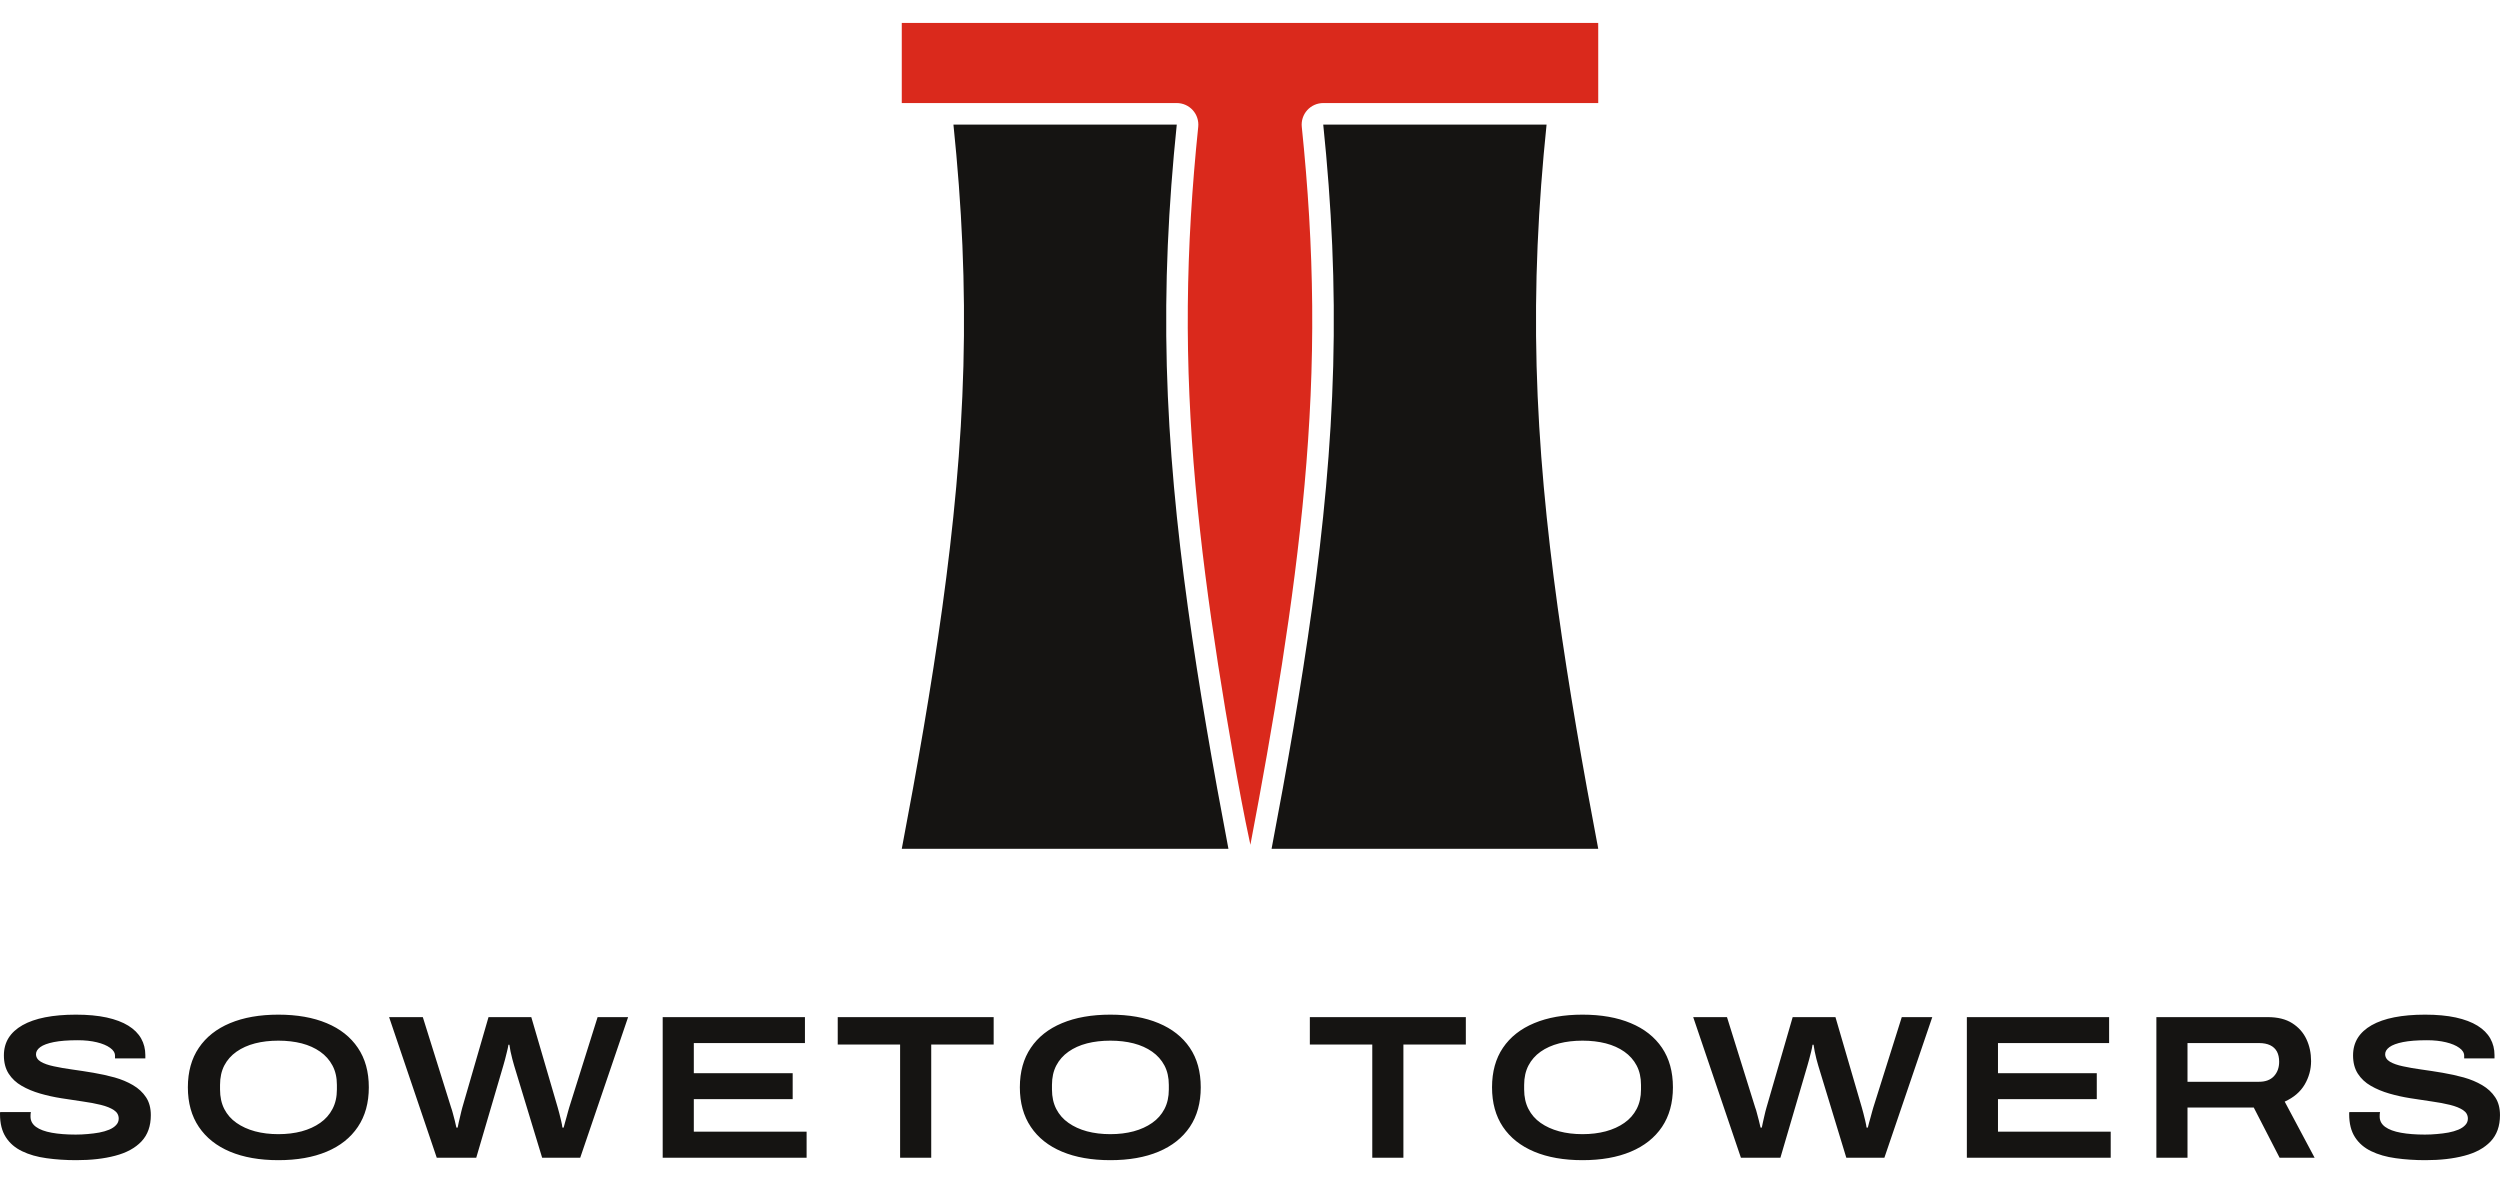
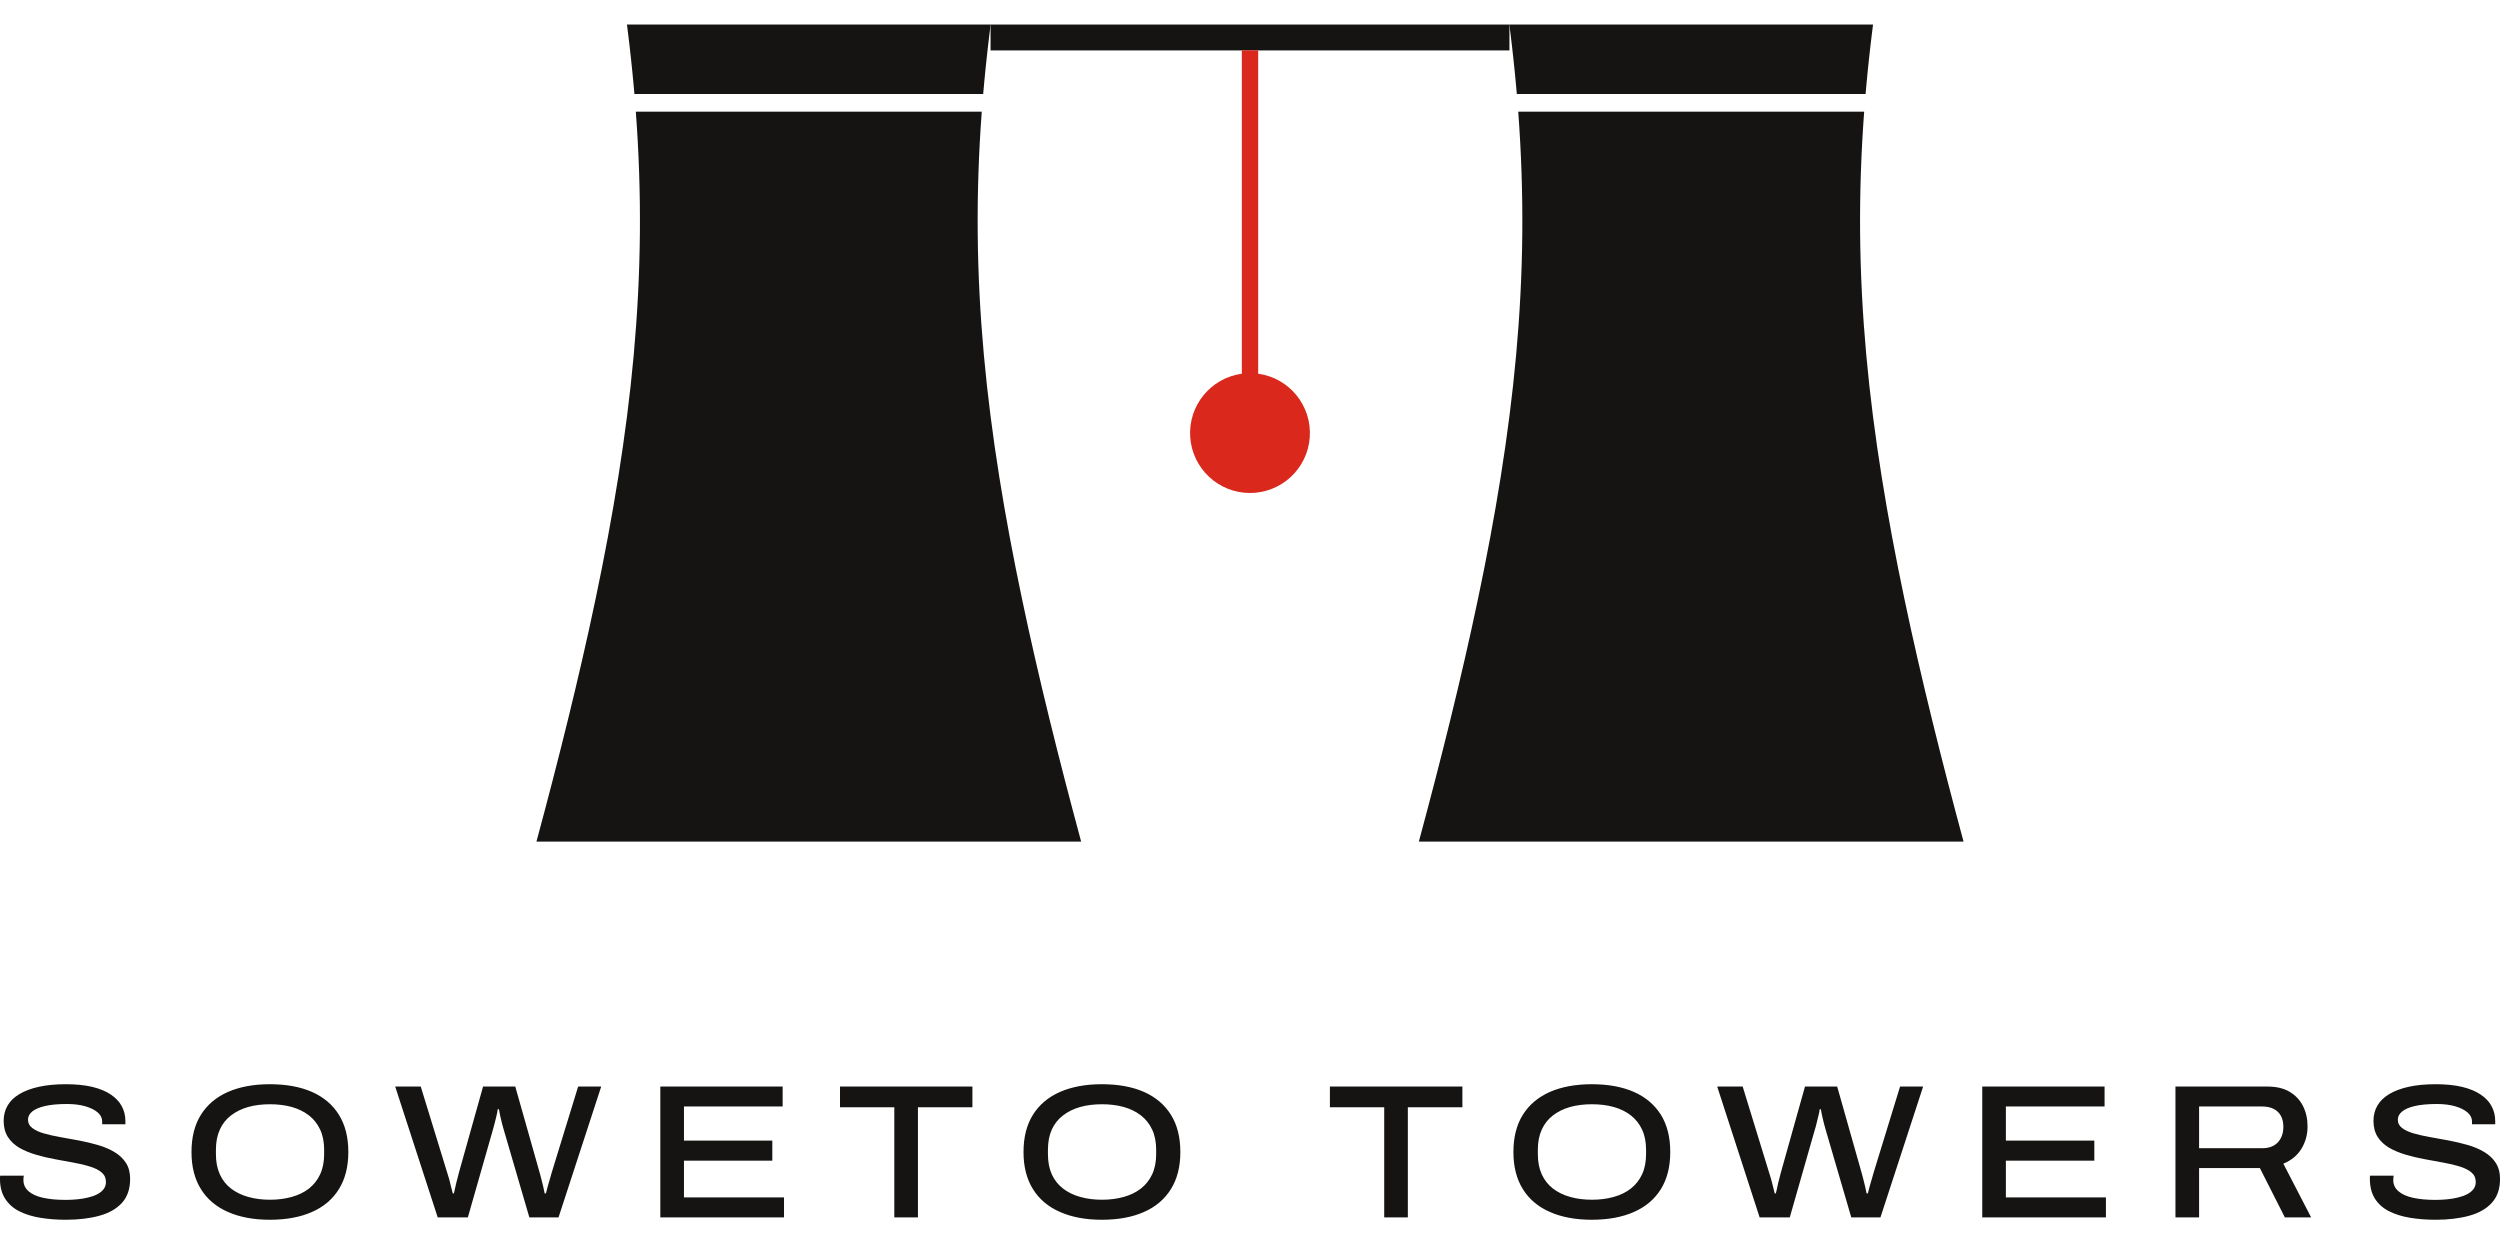
- <svg xmlns="http://www.w3.org/2000/svg" viewBox="0 -3.682 405.623 191.481" width="1622" height="766" role="img" aria-label="Soweto Towers">
-   <g transform="translate(146.312 0)">
-     <path fill="#DA291C" d="M0 0 H113 V13 H68.383 A3.5 3.5 0 0 0 64.901 16.859 C65.402 21.71 65.806 26.555 66.093 31.395 C66.38 36.235 66.549 41.07 66.59 45.905 C66.631 50.739 66.543 55.573 66.332 60.41 C66.121 65.248 65.788 70.089 65.351 74.936 C64.915 79.783 64.375 84.636 63.756 89.495 C63.136 94.354 62.438 99.218 61.681 104.087 C60.923 108.956 60.108 113.83 59.25 118.706 C58.393 123.583 57.493 128.463 56.562 133.345 C55.507 128.463 54.607 123.583 53.75 118.706 C52.892 113.83 52.077 108.956 51.319 104.087 C50.562 99.218 49.864 94.354 49.244 89.495 C48.625 84.636 48.085 79.783 47.649 74.936 C47.212 70.089 46.879 65.248 46.668 60.41 C46.457 55.573 46.369 50.739 46.41 45.905 C46.451 41.07 46.62 36.235 46.907 31.395 C47.194 26.555 47.598 21.71 48.099 16.859 A3.5 3.5 0 0 0 44.617 13 H0Z" />
-     <path fill="#151412" d="M0 134 C1.244 127.472 2.435 120.944 3.544 114.417 C4.652 107.889 5.678 101.361 6.578 94.833 C7.477 88.306 8.249 81.778 8.837 75.25 C9.425 68.722 9.827 62.194 10.001 55.667 C10.174 49.139 10.118 42.611 9.837 36.083 C9.557 29.556 9.056 23.028 8.383 16.5 L44.617 16.5 C43.944 23.028 43.443 29.556 43.163 36.083 C42.882 42.611 42.826 49.139 42.999 55.667 C43.173 62.194 43.575 68.722 44.163 75.25 C44.751 81.778 45.523 88.306 46.422 94.833 C47.322 101.361 48.348 107.889 49.456 114.417 C50.565 120.944 51.756 127.472 53 134 Z" />
-     <path fill="#151412" d="M60 134 C61.244 127.472 62.435 120.944 63.544 114.417 C64.652 107.889 65.678 101.361 66.578 94.833 C67.477 88.306 68.249 81.778 68.837 75.25 C69.425 68.722 69.827 62.194 70.001 55.667 C70.174 49.139 70.118 42.611 69.837 36.083 C69.557 29.556 69.056 23.028 68.383 16.5 L104.617 16.5 C103.944 23.028 103.443 29.556 103.163 36.083 C102.882 42.611 102.826 49.139 102.999 55.667 C103.173 62.194 103.575 68.722 104.163 75.25 C104.751 81.778 105.523 88.306 106.422 94.833 C107.322 101.361 108.348 107.889 109.456 114.417 C110.565 120.944 111.756 127.472 113 134 Z" />
+ <svg xmlns="http://www.w3.org/2000/svg" viewBox="0 -2.978 312.102 154.877" width="1248" height="620" role="img" aria-label="Soweto Towers">
+   <g transform="translate(66.971 0)">
+     <path fill="#151412" d="M0 102 C1.367 96.938 2.683 91.876 3.925 86.813 C5.168 81.751 6.337 76.689 7.399 71.627 C8.462 66.564 9.418 61.502 10.223 56.44 C11.029 51.378 11.684 46.316 12.144 41.253 C12.604 36.191 12.868 31.129 12.913 26.067 C12.958 21.004 12.784 15.942 12.407 10.88 L55.593 10.88 C55.216 15.942 55.042 21.004 55.087 26.067 C55.132 31.129 55.396 36.191 55.856 41.253 C56.316 46.316 56.971 51.378 57.777 56.44 C58.582 61.502 59.538 66.564 60.601 71.627 C61.663 76.689 62.832 81.751 64.075 86.813 C65.317 91.876 66.633 96.938 68 102 Z" />
+     <path fill="#151412" d="M110.16 102 C111.527 96.938 112.843 91.876 114.085 86.813 C115.328 81.751 116.497 76.689 117.559 71.627 C118.622 66.564 119.578 61.502 120.383 56.44 C121.189 51.378 121.844 46.316 122.304 41.253 C122.764 36.191 123.028 31.129 123.073 26.067 C123.118 21.004 122.944 15.942 122.567 10.88 L165.753 10.88 C165.376 15.942 165.202 21.004 165.247 26.067 C165.292 31.129 165.556 36.191 166.016 41.253 C166.476 46.316 167.131 51.378 167.937 56.44 C168.742 61.502 169.698 66.564 170.761 71.627 C171.823 76.689 172.992 81.751 174.235 86.813 C175.477 91.876 176.793 96.938 178.16 102 Z" />
+     <path fill="#151412" d="M12.229 8.67 C12.188 8.188 12.145 7.707 12.1 7.225 C12.055 6.743 12.008 6.262 11.96 5.78 C11.911 5.298 11.861 4.817 11.809 4.335 C11.758 3.853 11.704 3.372 11.649 2.89 C11.594 2.408 11.537 1.927 11.479 1.445 C11.421 0.963 11.361 0.482 11.299 0 L56.701 0 C56.639 0.482 56.579 0.963 56.521 1.445 C56.463 1.927 56.406 2.408 56.351 2.89 C56.296 3.372 56.242 3.853 56.191 4.335 C56.139 4.817 56.089 5.298 56.04 5.78 C55.992 6.262 55.945 6.743 55.9 7.225 C55.855 7.707 55.812 8.188 55.771 8.67 Z" />
+     <path fill="#151412" d="M122.389 8.67 C122.348 8.188 122.305 7.707 122.26 7.225 C122.215 6.743 122.168 6.262 122.12 5.78 C122.071 5.298 122.021 4.817 121.969 4.335 C121.918 3.853 121.864 3.372 121.809 2.89 C121.754 2.408 121.697 1.927 121.639 1.445 C121.581 0.963 121.521 0.482 121.459 0 L166.861 0 C166.799 0.482 166.739 0.963 166.681 1.445 C166.623 1.927 166.566 2.408 166.511 2.89 C166.456 3.372 166.402 3.853 166.351 4.335 C166.299 4.817 166.249 5.298 166.2 5.78 C166.152 6.262 166.105 6.743 166.06 7.225 C166.015 7.707 165.972 8.188 165.931 8.67 Z" />
+     <path fill="#151412" d="M56.691 0 H121.469 V3.23 H56.691 Z" />
+     <path fill="#DA291C" d="M88.06 3.22 H90.1 V43.59 A7.48 7.48 0 1 1 88.06 43.59 Z" />
  </g>
-   <g transform="translate(-1.959 184.116)">
-     <path fill="#151412" d="M14.35 0.4Q11.76 0.4 9.5 0.08Q7.24 -0.23 5.55 -1.05Q3.85 -1.86 2.91 -3.32Q1.96 -4.78 1.96 -7.07Q1.96 -7.14 1.96 -7.24Q1.96 -7.34 1.99 -7.41H6.97Q6.94 -7.27 6.92 -7.09Q6.91 -6.91 6.91 -6.67Q6.91 -5.65 7.8 -5Q8.7 -4.35 10.36 -4.05Q12.02 -3.75 14.25 -3.75Q15.21 -3.75 16.19 -3.84Q17.17 -3.92 18.06 -4.08Q18.96 -4.25 19.68 -4.55Q20.39 -4.85 20.8 -5.3Q21.22 -5.74 21.22 -6.34Q21.22 -7.21 20.44 -7.72Q19.66 -8.24 18.33 -8.57Q17 -8.9 15.34 -9.13Q13.68 -9.36 11.9 -9.65Q10.13 -9.93 8.47 -10.41Q6.81 -10.89 5.48 -11.66Q4.15 -12.42 3.37 -13.63Q2.59 -14.84 2.59 -16.6Q2.59 -18.2 3.35 -19.43Q4.12 -20.65 5.61 -21.5Q7.11 -22.35 9.28 -22.78Q11.46 -23.21 14.28 -23.21Q17.13 -23.21 19.26 -22.75Q21.39 -22.28 22.78 -21.42Q24.17 -20.56 24.86 -19.34Q25.54 -18.13 25.54 -16.64V-16.11H20.62V-16.54Q20.62 -17.27 19.82 -17.83Q19.03 -18.4 17.67 -18.73Q16.3 -19.06 14.58 -19.06Q12.19 -19.06 10.69 -18.76Q9.2 -18.46 8.5 -17.95Q7.8 -17.43 7.8 -16.8Q7.8 -16.04 8.58 -15.57Q9.36 -15.11 10.69 -14.83Q12.02 -14.54 13.68 -14.31Q15.34 -14.08 17.12 -13.78Q18.89 -13.48 20.56 -13.02Q22.22 -12.55 23.54 -11.77Q24.87 -10.99 25.65 -9.81Q26.43 -8.63 26.43 -6.91Q26.43 -4.25 24.91 -2.64Q23.38 -1.03 20.65 -0.32Q17.93 0.4 14.35 0.4Z M47.12 0.4Q42.57 0.4 39.28 -0.98Q36 -2.36 34.22 -5Q32.44 -7.64 32.44 -11.42Q32.44 -15.21 34.22 -17.83Q36 -20.46 39.28 -21.83Q42.57 -23.21 47.12 -23.21Q51.67 -23.21 54.96 -21.83Q58.25 -20.46 60.02 -17.83Q61.8 -15.21 61.8 -11.42Q61.8 -7.64 60.02 -5Q58.25 -2.36 54.96 -0.98Q51.67 0.4 47.12 0.4ZM47.12 -3.82Q49.18 -3.82 50.91 -4.28Q52.63 -4.75 53.91 -5.65Q55.19 -6.54 55.9 -7.9Q56.62 -9.26 56.62 -11.06V-11.82Q56.62 -13.61 55.9 -14.96Q55.19 -16.3 53.91 -17.2Q52.63 -18.1 50.91 -18.55Q49.18 -18.99 47.12 -18.99Q45.06 -18.99 43.34 -18.55Q41.61 -18.1 40.33 -17.2Q39.05 -16.3 38.35 -14.96Q37.66 -13.61 37.66 -11.82V-11.06Q37.66 -9.26 38.35 -7.9Q39.05 -6.54 40.33 -5.65Q41.61 -4.75 43.34 -4.28Q45.06 -3.82 47.12 -3.82Z M72.82 0 65.09 -22.81H70.56L75.15 -8.14Q75.28 -7.8 75.43 -7.22Q75.58 -6.64 75.75 -6.01Q75.91 -5.38 76.01 -4.88H76.21Q76.28 -5.28 76.39 -5.74Q76.51 -6.21 76.61 -6.67Q76.71 -7.14 76.81 -7.52Q76.91 -7.9 76.97 -8.14L81.22 -22.81H88.16L92.45 -8.14Q92.55 -7.8 92.7 -7.22Q92.85 -6.64 93 -6.01Q93.15 -5.38 93.21 -4.88H93.41Q93.51 -5.25 93.63 -5.7Q93.74 -6.14 93.88 -6.59Q94.01 -7.04 94.11 -7.44Q94.21 -7.84 94.31 -8.14L98.92 -22.81H103.87L96.1 0H89.92L85.38 -14.94Q85.24 -15.41 85.08 -16.02Q84.91 -16.64 84.79 -17.25Q84.68 -17.87 84.61 -18.33H84.45Q84.38 -17.83 84.21 -17.18Q84.05 -16.54 83.9 -15.94Q83.75 -15.34 83.62 -14.94L79.23 0Z M109.48 0V-22.81H132.56V-18.6H114.53V-13.71H130.57V-9.5H114.53V-4.22H132.83V0Z M148 0V-18.36H137.88V-22.81H163.18V-18.36H153.05V0Z M182.11 0.4Q177.56 0.4 174.27 -0.98Q170.98 -2.36 169.21 -5Q167.43 -7.64 167.43 -11.42Q167.43 -15.21 169.21 -17.83Q170.98 -20.46 174.27 -21.83Q177.56 -23.21 182.11 -23.21Q186.66 -23.21 189.94 -21.83Q193.23 -20.46 195.01 -17.83Q196.78 -15.21 196.78 -11.42Q196.78 -7.64 195.01 -5Q193.23 -2.36 189.94 -0.98Q186.66 0.4 182.11 0.4ZM182.11 -3.82Q184.17 -3.82 185.89 -4.28Q187.62 -4.75 188.9 -5.65Q190.18 -6.54 190.89 -7.9Q191.6 -9.26 191.6 -11.06V-11.82Q191.6 -13.61 190.89 -14.96Q190.18 -16.3 188.9 -17.2Q187.62 -18.1 185.89 -18.55Q184.17 -18.99 182.11 -18.99Q180.05 -18.99 178.32 -18.55Q176.59 -18.1 175.32 -17.2Q174.04 -16.3 173.34 -14.96Q172.64 -13.61 172.64 -11.82V-11.06Q172.64 -9.26 173.34 -7.9Q174.04 -6.54 175.32 -5.65Q176.59 -4.75 178.32 -4.28Q180.05 -3.82 182.11 -3.82Z M224.61 0V-18.36H214.48V-22.81H239.79V-18.36H229.66V0Z M258.72 0.4Q254.17 0.4 250.88 -0.98Q247.59 -2.36 245.81 -5Q244.04 -7.64 244.04 -11.42Q244.04 -15.21 245.81 -17.83Q247.59 -20.46 250.88 -21.83Q254.17 -23.21 258.72 -23.21Q263.27 -23.21 266.55 -21.83Q269.84 -20.46 271.62 -17.83Q273.39 -15.21 273.39 -11.42Q273.39 -7.64 271.62 -5Q269.84 -2.36 266.55 -0.98Q263.27 0.4 258.72 0.4ZM258.72 -3.82Q260.77 -3.82 262.5 -4.28Q264.23 -4.75 265.51 -5.65Q266.79 -6.54 267.5 -7.9Q268.21 -9.26 268.21 -11.06V-11.82Q268.21 -13.61 267.5 -14.96Q266.79 -16.3 265.51 -17.2Q264.23 -18.1 262.5 -18.55Q260.77 -18.99 258.72 -18.99Q256.66 -18.99 254.93 -18.55Q253.2 -18.1 251.92 -17.2Q250.65 -16.3 249.95 -14.96Q249.25 -13.61 249.25 -11.82V-11.06Q249.25 -9.26 249.95 -7.9Q250.65 -6.54 251.92 -5.65Q253.2 -4.75 254.93 -4.28Q256.66 -3.82 258.72 -3.82Z M284.42 0 276.68 -22.81H282.16L286.74 -8.14Q286.88 -7.8 287.02 -7.22Q287.17 -6.64 287.34 -6.01Q287.51 -5.38 287.61 -4.88H287.81Q287.87 -5.28 287.99 -5.74Q288.1 -6.21 288.2 -6.67Q288.3 -7.14 288.4 -7.52Q288.5 -7.9 288.57 -8.14L292.82 -22.81H299.76L304.04 -8.14Q304.14 -7.8 304.29 -7.22Q304.44 -6.64 304.59 -6.01Q304.74 -5.38 304.81 -4.88H305.01Q305.11 -5.25 305.22 -5.7Q305.34 -6.14 305.47 -6.59Q305.6 -7.04 305.7 -7.44Q305.8 -7.84 305.9 -8.14L310.52 -22.81H315.47L307.7 0H301.52L296.97 -14.94Q296.84 -15.41 296.67 -16.02Q296.51 -16.64 296.39 -17.25Q296.27 -17.87 296.21 -18.33H296.04Q295.97 -17.83 295.81 -17.18Q295.64 -16.54 295.49 -15.94Q295.34 -15.34 295.21 -14.94L290.83 0Z M321.08 0V-22.81H344.16V-18.6H326.13V-13.71H342.16V-9.5H326.13V-4.22H344.42V0Z M351.83 0V-22.81H369.89Q372.32 -22.81 373.86 -21.83Q375.41 -20.85 376.17 -19.24Q376.93 -17.63 376.93 -15.67Q376.93 -13.65 375.89 -11.87Q374.84 -10.09 372.65 -9.1L377.5 0H371.82L367.63 -8.14H356.88V0ZM356.88 -12.32H368.5Q370.06 -12.32 370.91 -13.23Q371.75 -14.15 371.75 -15.57Q371.75 -16.54 371.39 -17.22Q371.02 -17.9 370.29 -18.25Q369.56 -18.6 368.5 -18.6H356.88Z M395.5 0.4Q392.91 0.4 390.65 0.08Q388.39 -0.23 386.7 -1.05Q385 -1.86 384.06 -3.32Q383.11 -4.78 383.11 -7.07Q383.11 -7.14 383.11 -7.24Q383.11 -7.34 383.14 -7.41H388.12Q388.09 -7.27 388.07 -7.09Q388.06 -6.91 388.06 -6.67Q388.06 -5.65 388.95 -5Q389.85 -4.35 391.51 -4.05Q393.17 -3.75 395.4 -3.75Q396.36 -3.75 397.34 -3.84Q398.32 -3.92 399.21 -4.08Q400.11 -4.25 400.83 -4.55Q401.54 -4.85 401.95 -5.3Q402.37 -5.74 402.37 -6.34Q402.37 -7.21 401.59 -7.72Q400.81 -8.24 399.48 -8.57Q398.15 -8.9 396.49 -9.13Q394.83 -9.36 393.05 -9.65Q391.28 -9.93 389.62 -10.41Q387.96 -10.89 386.63 -11.66Q385.3 -12.42 384.52 -13.63Q383.74 -14.84 383.74 -16.6Q383.74 -18.2 384.5 -19.43Q385.27 -20.65 386.76 -21.5Q388.26 -22.35 390.43 -22.78Q392.61 -23.21 395.43 -23.21Q398.28 -23.21 400.41 -22.75Q402.54 -22.28 403.93 -21.42Q405.32 -20.56 406.01 -19.34Q406.69 -18.13 406.69 -16.64V-16.11H401.77V-16.54Q401.77 -17.27 400.97 -17.83Q400.18 -18.4 398.82 -18.73Q397.45 -19.06 395.73 -19.06Q393.34 -19.06 391.84 -18.76Q390.35 -18.46 389.65 -17.95Q388.95 -17.43 388.95 -16.8Q388.95 -16.04 389.73 -15.57Q390.51 -15.11 391.84 -14.83Q393.17 -14.54 394.83 -14.31Q396.49 -14.08 398.27 -13.78Q400.04 -13.48 401.71 -13.02Q403.37 -12.55 404.69 -11.77Q406.02 -10.99 406.8 -9.81Q407.58 -8.63 407.58 -6.91Q407.58 -4.25 406.06 -2.64Q404.53 -1.03 401.8 -0.32Q399.08 0.4 395.5 0.4Z" />
+   <g transform="translate(-1.404 148.92)">
+     <path fill="#151412" d="M9.61 0.29Q7.95 0.29 6.46 0.05Q4.97 -0.19 3.83 -0.76Q2.69 -1.33 2.05 -2.33Q1.4 -3.33 1.4 -4.85Q1.4 -4.95 1.4 -5.04Q1.4 -5.14 1.43 -5.21H4.38Q4.35 -5.11 4.34 -4.97Q4.33 -4.83 4.33 -4.66Q4.33 -3.83 4.97 -3.27Q5.61 -2.71 6.79 -2.45Q7.97 -2.19 9.59 -2.19Q10.32 -2.19 11.05 -2.26Q11.78 -2.33 12.42 -2.49Q13.06 -2.64 13.56 -2.9Q14.06 -3.16 14.35 -3.54Q14.63 -3.93 14.63 -4.42Q14.63 -5.16 14.1 -5.61Q13.56 -6.07 12.64 -6.35Q11.73 -6.64 10.6 -6.84Q9.47 -7.04 8.26 -7.27Q7.04 -7.49 5.9 -7.83Q4.76 -8.16 3.84 -8.68Q2.93 -9.21 2.39 -10.04Q1.86 -10.87 1.86 -12.06Q1.86 -13.13 2.36 -13.98Q2.85 -14.82 3.83 -15.4Q4.81 -15.99 6.26 -16.31Q7.71 -16.63 9.63 -16.63Q11.51 -16.63 12.92 -16.3Q14.32 -15.96 15.24 -15.34Q16.15 -14.73 16.61 -13.88Q17.06 -13.04 17.06 -12.01V-11.63H14.16V-11.99Q14.16 -12.61 13.61 -13.1Q13.06 -13.58 12.07 -13.87Q11.09 -14.16 9.78 -14.16Q8.11 -14.16 7.03 -13.91Q5.95 -13.66 5.42 -13.22Q4.9 -12.78 4.9 -12.2Q4.9 -11.56 5.44 -11.16Q5.97 -10.75 6.88 -10.49Q7.78 -10.23 8.92 -10.03Q10.06 -9.83 11.28 -9.6Q12.49 -9.37 13.63 -9.04Q14.77 -8.71 15.68 -8.17Q16.58 -7.64 17.12 -6.82Q17.65 -6 17.65 -4.81Q17.65 -2.95 16.64 -1.83Q15.63 -0.71 13.81 -0.21Q11.99 0.29 9.61 0.29Z M35.09 0.29Q32.07 0.29 29.87 -0.68Q27.67 -1.64 26.49 -3.53Q25.31 -5.42 25.31 -8.16Q25.31 -10.94 26.49 -12.82Q27.67 -14.7 29.87 -15.67Q32.07 -16.63 35.09 -16.63Q38.16 -16.63 40.35 -15.67Q42.54 -14.7 43.71 -12.82Q44.89 -10.94 44.89 -8.16Q44.89 -5.42 43.71 -3.53Q42.54 -1.64 40.35 -0.68Q38.16 0.29 35.09 0.29ZM35.11 -2.21Q36.59 -2.21 37.83 -2.56Q39.06 -2.9 39.97 -3.6Q40.87 -4.31 41.37 -5.38Q41.87 -6.45 41.87 -7.9V-8.45Q41.87 -9.9 41.37 -10.97Q40.87 -12.04 39.97 -12.74Q39.06 -13.44 37.83 -13.79Q36.59 -14.13 35.11 -14.13Q33.62 -14.13 32.39 -13.79Q31.17 -13.44 30.25 -12.74Q29.33 -12.04 28.85 -10.97Q28.36 -9.9 28.36 -8.45V-7.9Q28.36 -6.45 28.85 -5.38Q29.33 -4.31 30.25 -3.6Q31.17 -2.9 32.39 -2.56Q33.62 -2.21 35.11 -2.21Z M56.05 0 50.74 -16.34H53.93L57.26 -5.5Q57.36 -5.23 57.48 -4.78Q57.6 -4.33 57.71 -3.85Q57.83 -3.38 57.93 -3H58.07Q58.14 -3.28 58.21 -3.63Q58.29 -3.97 58.37 -4.33Q58.45 -4.69 58.54 -4.98Q58.62 -5.28 58.67 -5.5L61.71 -16.34H65.73L68.8 -5.5Q68.87 -5.23 68.99 -4.78Q69.11 -4.33 69.22 -3.85Q69.32 -3.38 69.4 -3H69.56Q69.63 -3.28 69.72 -3.63Q69.8 -3.97 69.91 -4.32Q70.01 -4.66 70.1 -4.96Q70.18 -5.26 70.25 -5.5L73.58 -16.34H76.46L71.13 0H67.49L64.28 -10.99Q64.19 -11.3 64.07 -11.75Q63.95 -12.2 63.85 -12.68Q63.76 -13.16 63.69 -13.51H63.54Q63.5 -13.13 63.38 -12.66Q63.26 -12.18 63.15 -11.73Q63.04 -11.28 62.95 -10.99L59.81 0Z M83.84 0V-16.34H99.11V-13.85H86.79V-9.59H97.82V-7.09H86.79V-2.5H99.28V0Z M113.05 0V-13.75H106.27V-16.34H122.8V-13.75H116V0Z M138.96 0.29Q135.94 0.29 133.74 -0.68Q131.54 -1.64 130.36 -3.53Q129.18 -5.42 129.18 -8.16Q129.18 -10.94 130.36 -12.82Q131.54 -14.7 133.74 -15.67Q135.94 -16.63 138.96 -16.63Q142.03 -16.63 144.22 -15.67Q146.4 -14.7 147.58 -12.82Q148.76 -10.94 148.76 -8.16Q148.76 -5.42 147.58 -3.53Q146.4 -1.64 144.22 -0.68Q142.03 0.29 138.96 0.29ZM138.98 -2.21Q140.46 -2.21 141.69 -2.56Q142.93 -2.9 143.83 -3.6Q144.74 -4.31 145.24 -5.38Q145.74 -6.45 145.74 -7.9V-8.45Q145.74 -9.9 145.24 -10.97Q144.74 -12.04 143.83 -12.74Q142.93 -13.44 141.69 -13.79Q140.46 -14.13 138.98 -14.13Q137.48 -14.13 136.26 -13.79Q135.03 -13.44 134.12 -12.74Q133.2 -12.04 132.71 -10.97Q132.23 -9.9 132.23 -8.45V-7.9Q132.23 -6.45 132.71 -5.38Q133.2 -4.31 134.12 -3.6Q135.03 -2.9 136.26 -2.56Q137.48 -2.21 138.98 -2.21Z M174.21 0V-13.75H167.43V-16.34H183.97V-13.75H177.16V0Z M200.12 0.29Q197.1 0.29 194.9 -0.68Q192.7 -1.64 191.52 -3.53Q190.34 -5.42 190.34 -8.16Q190.34 -10.94 191.52 -12.82Q192.7 -14.7 194.9 -15.67Q197.1 -16.63 200.12 -16.63Q203.19 -16.63 205.38 -15.67Q207.57 -14.7 208.75 -12.82Q209.92 -10.94 209.92 -8.16Q209.92 -5.42 208.75 -3.53Q207.57 -1.64 205.38 -0.68Q203.19 0.29 200.12 0.29ZM200.15 -2.21Q201.62 -2.21 202.86 -2.56Q204.1 -2.9 205 -3.6Q205.9 -4.31 206.4 -5.38Q206.9 -6.45 206.9 -7.9V-8.45Q206.9 -9.9 206.4 -10.97Q205.9 -12.04 205 -12.74Q204.1 -13.44 202.86 -13.79Q201.62 -14.13 200.15 -14.13Q198.65 -14.13 197.42 -13.79Q196.2 -13.44 195.28 -12.74Q194.37 -12.04 193.88 -10.97Q193.39 -9.9 193.39 -8.45V-7.9Q193.39 -6.45 193.88 -5.38Q194.37 -4.31 195.28 -3.6Q196.2 -2.9 197.42 -2.56Q198.65 -2.21 200.15 -2.21Z M221.08 0 215.78 -16.34H218.96L222.29 -5.5Q222.39 -5.23 222.51 -4.78Q222.63 -4.33 222.75 -3.85Q222.87 -3.38 222.96 -3H223.1Q223.17 -3.28 223.25 -3.63Q223.32 -3.97 223.4 -4.33Q223.48 -4.69 223.57 -4.98Q223.65 -5.28 223.7 -5.5L226.74 -16.34H230.76L233.83 -5.5Q233.9 -5.23 234.02 -4.78Q234.14 -4.33 234.25 -3.85Q234.36 -3.38 234.43 -3H234.59Q234.67 -3.28 234.75 -3.63Q234.83 -3.97 234.94 -4.32Q235.05 -4.66 235.13 -4.96Q235.21 -5.26 235.28 -5.5L238.61 -16.34H241.49L236.16 0H232.52L229.31 -10.99Q229.22 -11.3 229.1 -11.75Q228.98 -12.2 228.88 -12.68Q228.79 -13.16 228.72 -13.51H228.58Q228.53 -13.13 228.41 -12.66Q228.29 -12.18 228.18 -11.73Q228.08 -11.28 227.98 -10.99L224.84 0Z M248.87 0V-16.34H264.14V-13.85H251.82V-9.59H262.86V-7.09H251.82V-2.5H264.31V0Z M272.99 0V-16.34H284.46Q286.15 -16.34 287.25 -15.68Q288.36 -15.01 288.92 -13.89Q289.48 -12.78 289.48 -11.35Q289.48 -9.83 288.72 -8.58Q287.96 -7.33 286.46 -6.71L289.93 0H286.65L283.53 -6.16H275.94V0ZM275.94 -8.64H283.82Q285.08 -8.64 285.77 -9.37Q286.46 -10.11 286.46 -11.32Q286.46 -12.11 286.16 -12.67Q285.86 -13.23 285.27 -13.54Q284.67 -13.85 283.82 -13.85H275.94Z M305.46 0.29Q303.8 0.29 302.31 0.05Q300.83 -0.19 299.68 -0.76Q298.54 -1.33 297.9 -2.33Q297.26 -3.33 297.26 -4.85Q297.26 -4.95 297.26 -5.04Q297.26 -5.14 297.28 -5.21H300.23Q300.21 -5.11 300.2 -4.97Q300.18 -4.83 300.18 -4.66Q300.18 -3.83 300.83 -3.27Q301.47 -2.71 302.65 -2.45Q303.82 -2.19 305.44 -2.19Q306.18 -2.19 306.9 -2.26Q307.63 -2.33 308.27 -2.49Q308.91 -2.64 309.41 -2.9Q309.91 -3.16 310.2 -3.54Q310.48 -3.93 310.48 -4.42Q310.48 -5.16 309.95 -5.61Q309.41 -6.07 308.5 -6.35Q307.58 -6.64 306.45 -6.84Q305.32 -7.04 304.11 -7.27Q302.9 -7.49 301.75 -7.83Q300.61 -8.16 299.7 -8.68Q298.78 -9.21 298.24 -10.04Q297.71 -10.87 297.71 -12.06Q297.71 -13.13 298.21 -13.98Q298.71 -14.82 299.68 -15.4Q300.66 -15.99 302.11 -16.31Q303.56 -16.63 305.49 -16.63Q307.37 -16.63 308.77 -16.3Q310.18 -15.96 311.09 -15.34Q312.01 -14.73 312.46 -13.88Q312.91 -13.04 312.91 -12.01V-11.63H310.01V-11.99Q310.01 -12.61 309.46 -13.1Q308.91 -13.58 307.93 -13.87Q306.94 -14.16 305.63 -14.16Q303.97 -14.16 302.88 -13.91Q301.8 -13.66 301.28 -13.22Q300.75 -12.78 300.75 -12.2Q300.75 -11.56 301.29 -11.16Q301.82 -10.75 302.73 -10.49Q303.63 -10.23 304.77 -10.03Q305.92 -9.83 307.13 -9.6Q308.34 -9.37 309.49 -9.04Q310.63 -8.71 311.53 -8.17Q312.44 -7.64 312.97 -6.82Q313.51 -6 313.51 -4.81Q313.51 -2.95 312.49 -1.83Q311.48 -0.71 309.66 -0.21Q307.84 0.29 305.46 0.29Z" />
  </g>
</svg>
